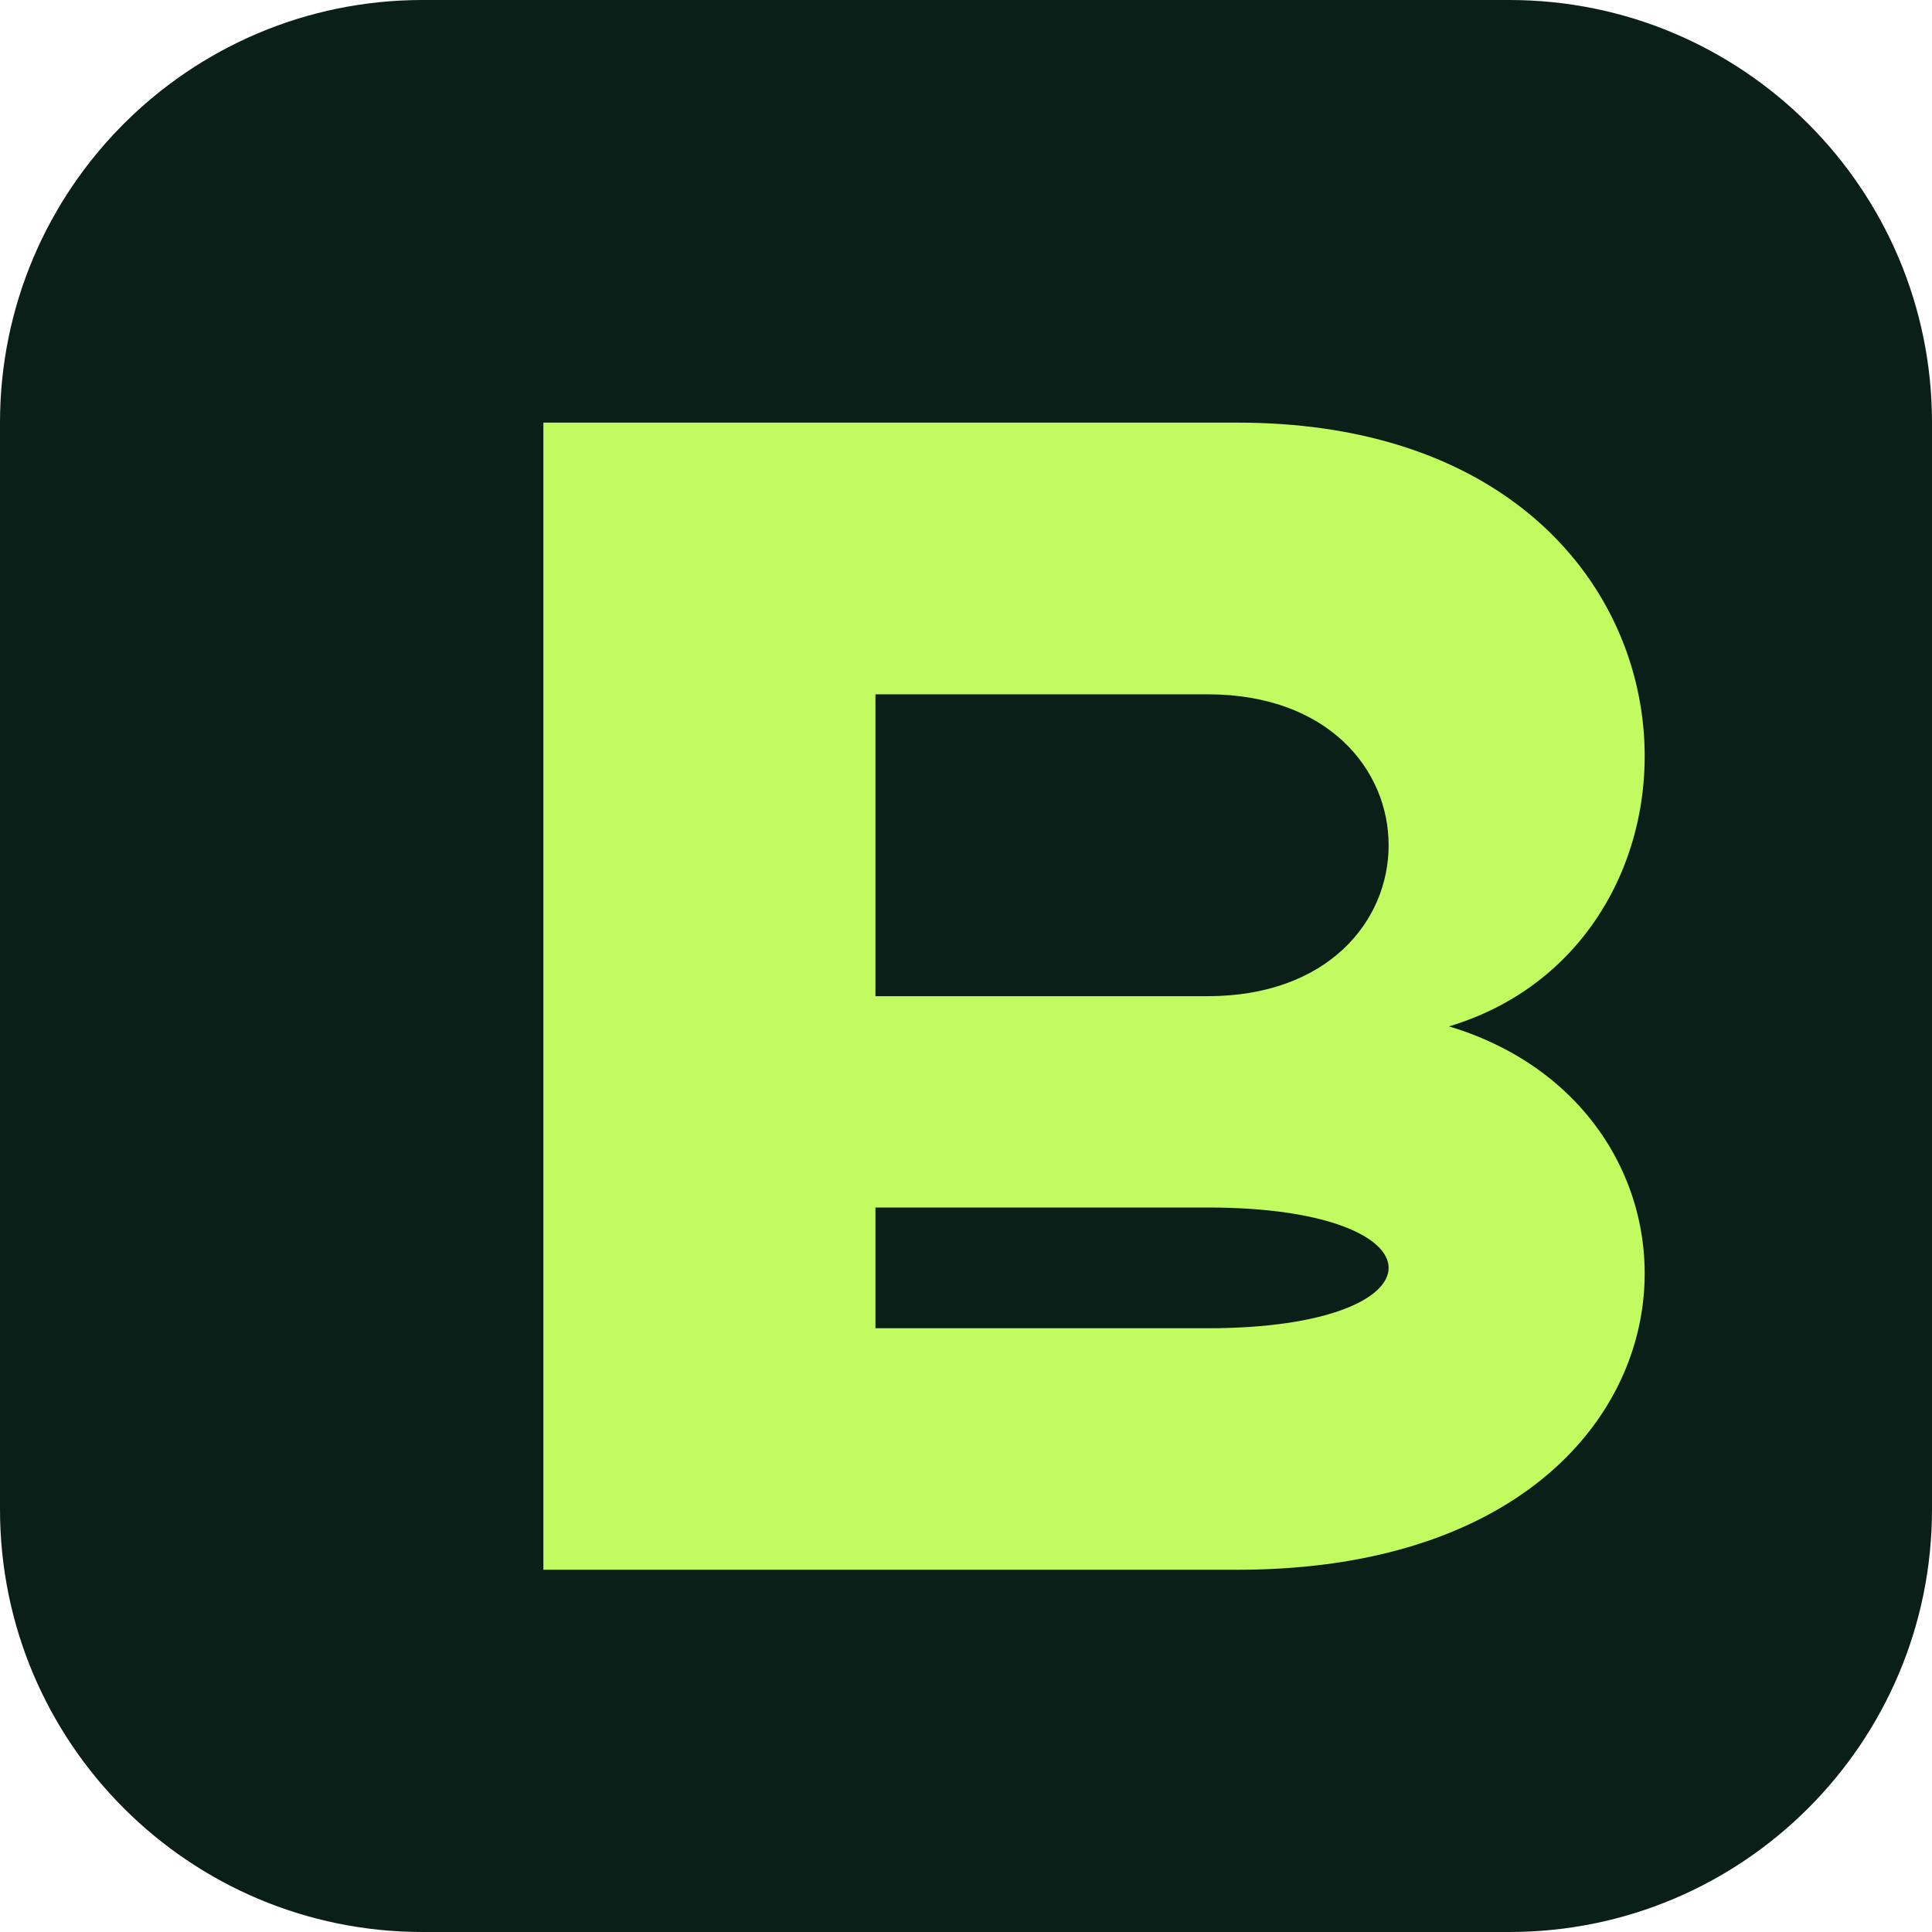
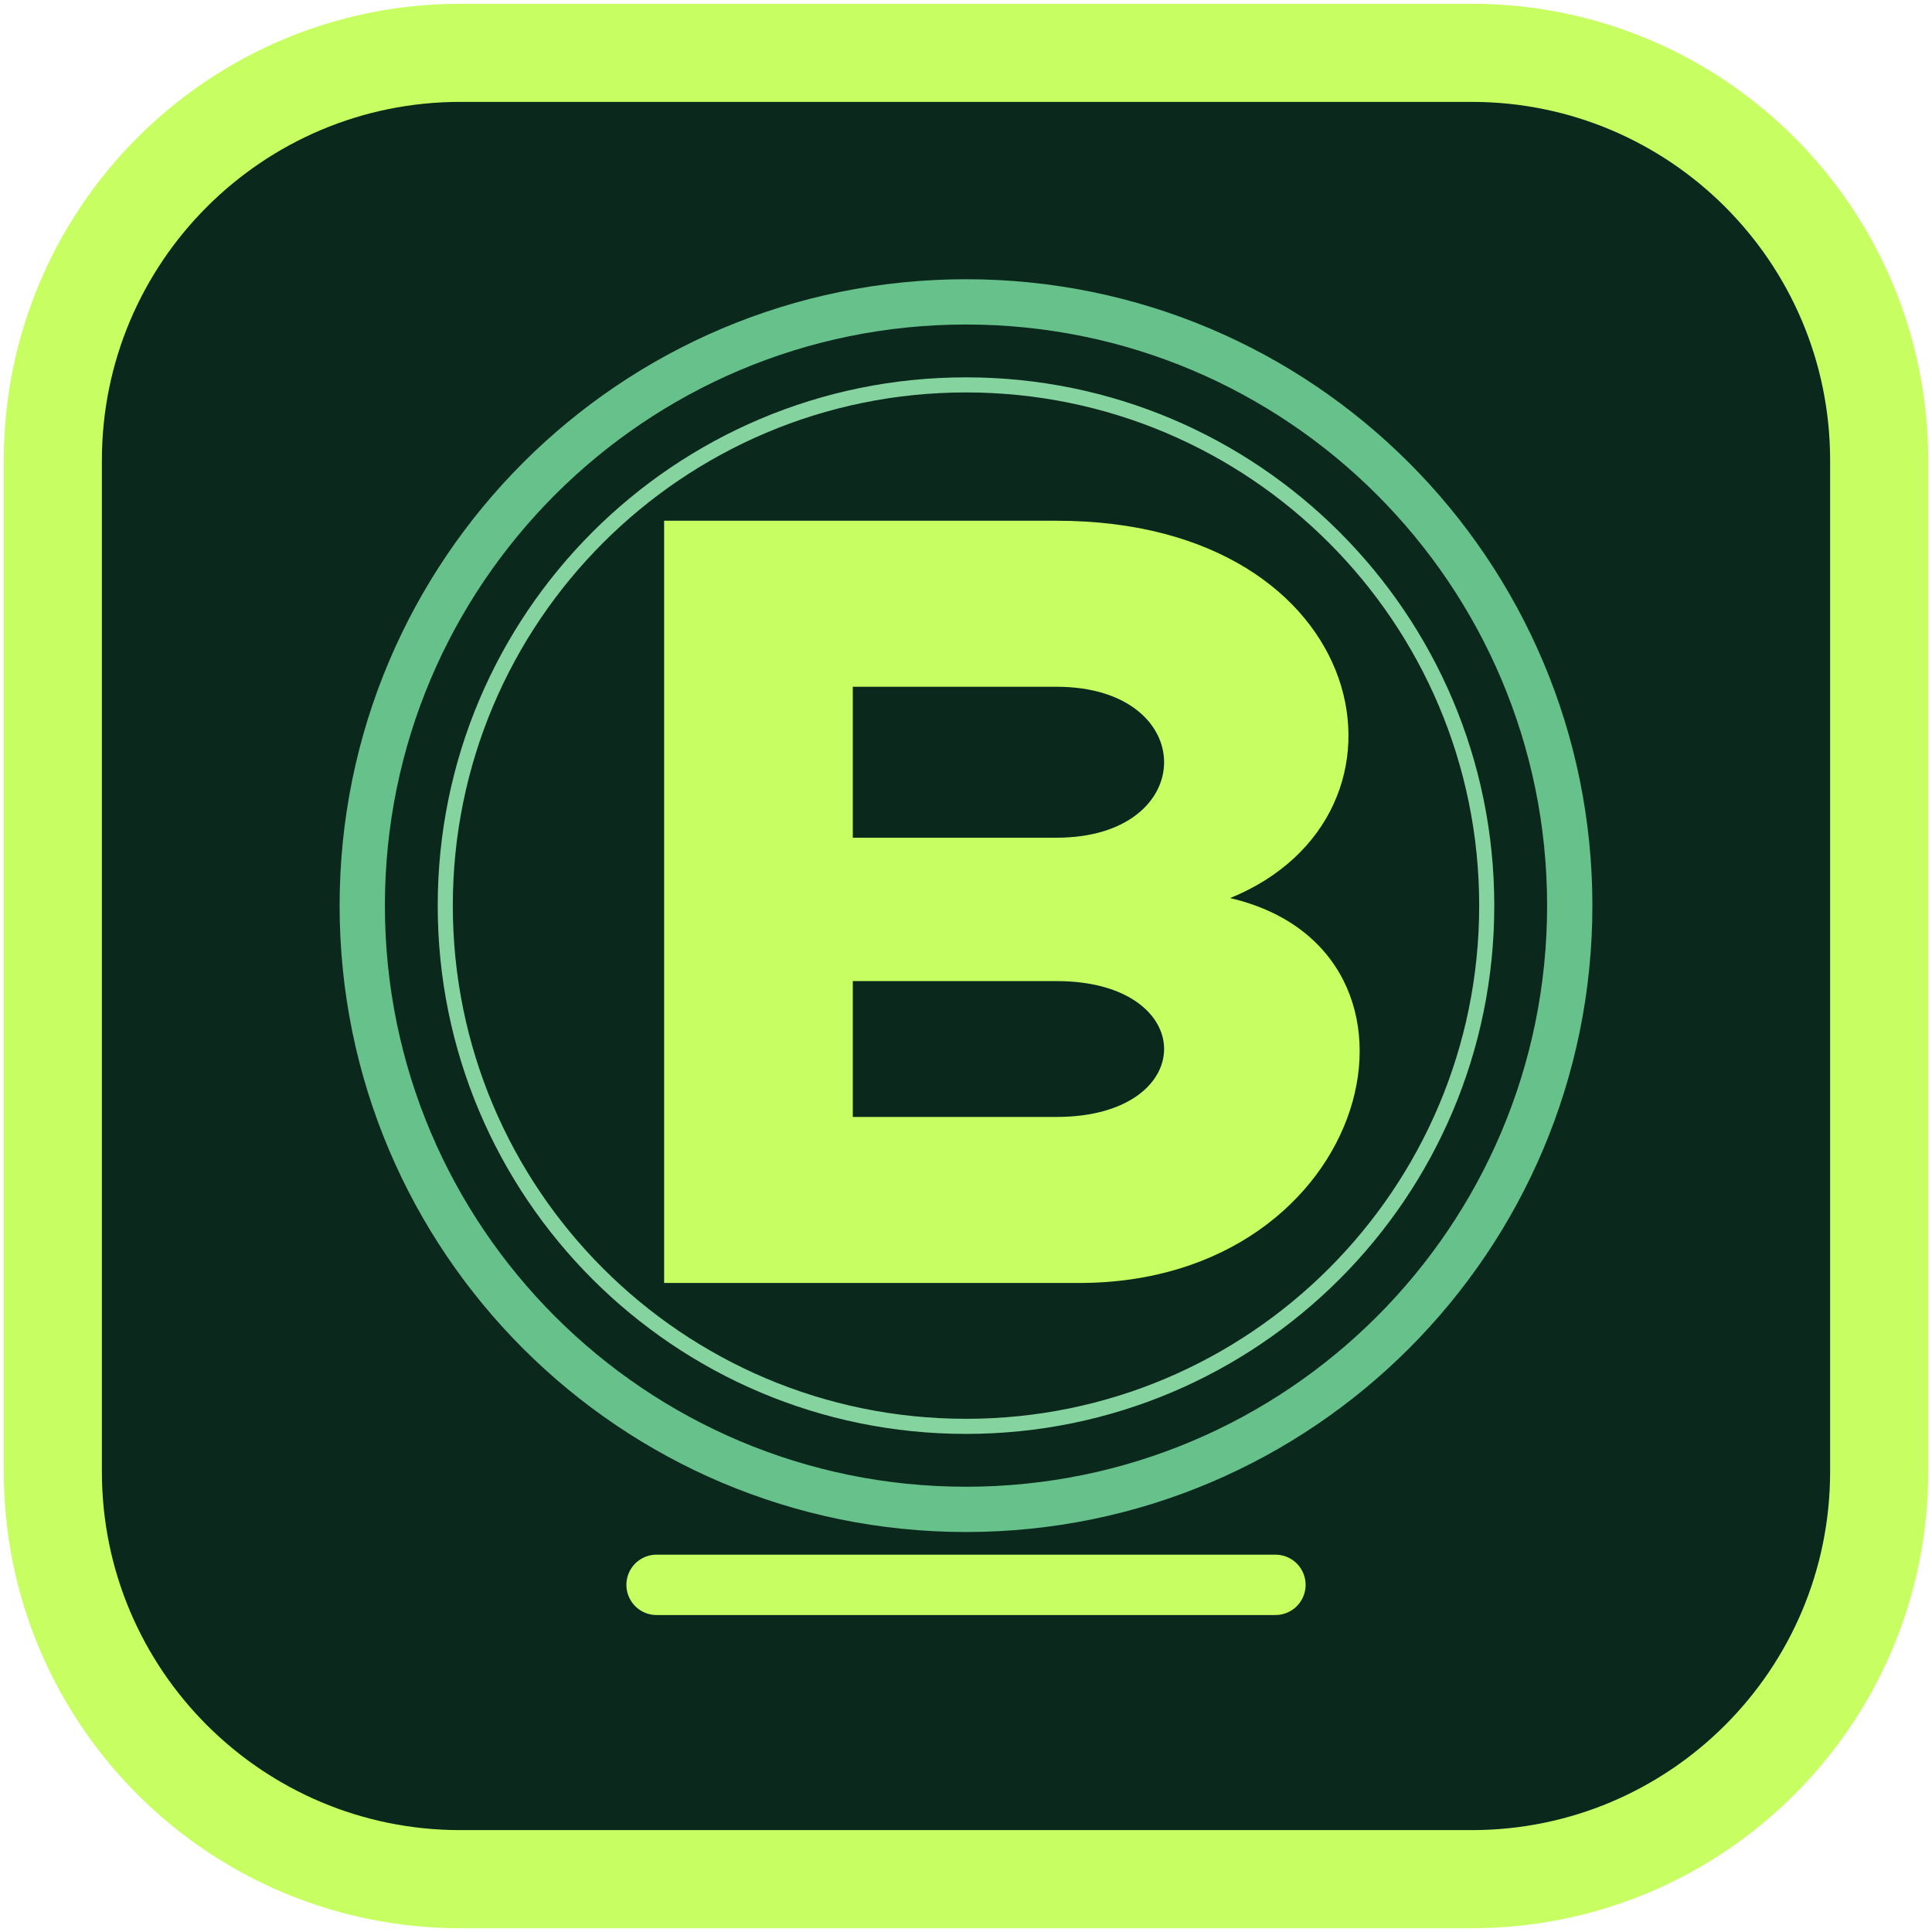
- <svg xmlns="http://www.w3.org/2000/svg" viewBox="0 0 64 64">
-   <rect width="64" height="64" rx="14" fill="#091F18" />
-   <path d="M18 14h23c16 0 17 17 7 20 10 3 9 18-7 18H18V14Zm11 9v10h11c8 0 8-10 0-10H29Zm0 17v4h11c8 0 8-4 0-4H29Z" fill="#C2FB60" />
+ <svg xmlns="http://www.w3.org/2000/svg" viewBox="0 0 256 256">
+   <rect x="7" y="7" width="242" height="242" rx="54" fill="#0b281d" stroke="#c7ff62" stroke-width="13" />
+   <circle cx="128" cy="120" r="80" fill="none" stroke="#67c18a" stroke-width="6" />
+   <circle cx="128" cy="120" r="69" fill="none" stroke="#98efb3" stroke-width="2" opacity=".86" />
+   <path d="M88 69H140C182 69 190 108 163 119C193 126 182 170 143 170H88V69ZM113 91V111H140C159 111 159 91 140 91H113ZM113 130V148H140C159 148 159 130 140 130H113Z" fill="#c7ff62" />
+   <path d="M87 210H169" stroke="#c7ff62" stroke-width="8" stroke-linecap="round" />
</svg>
